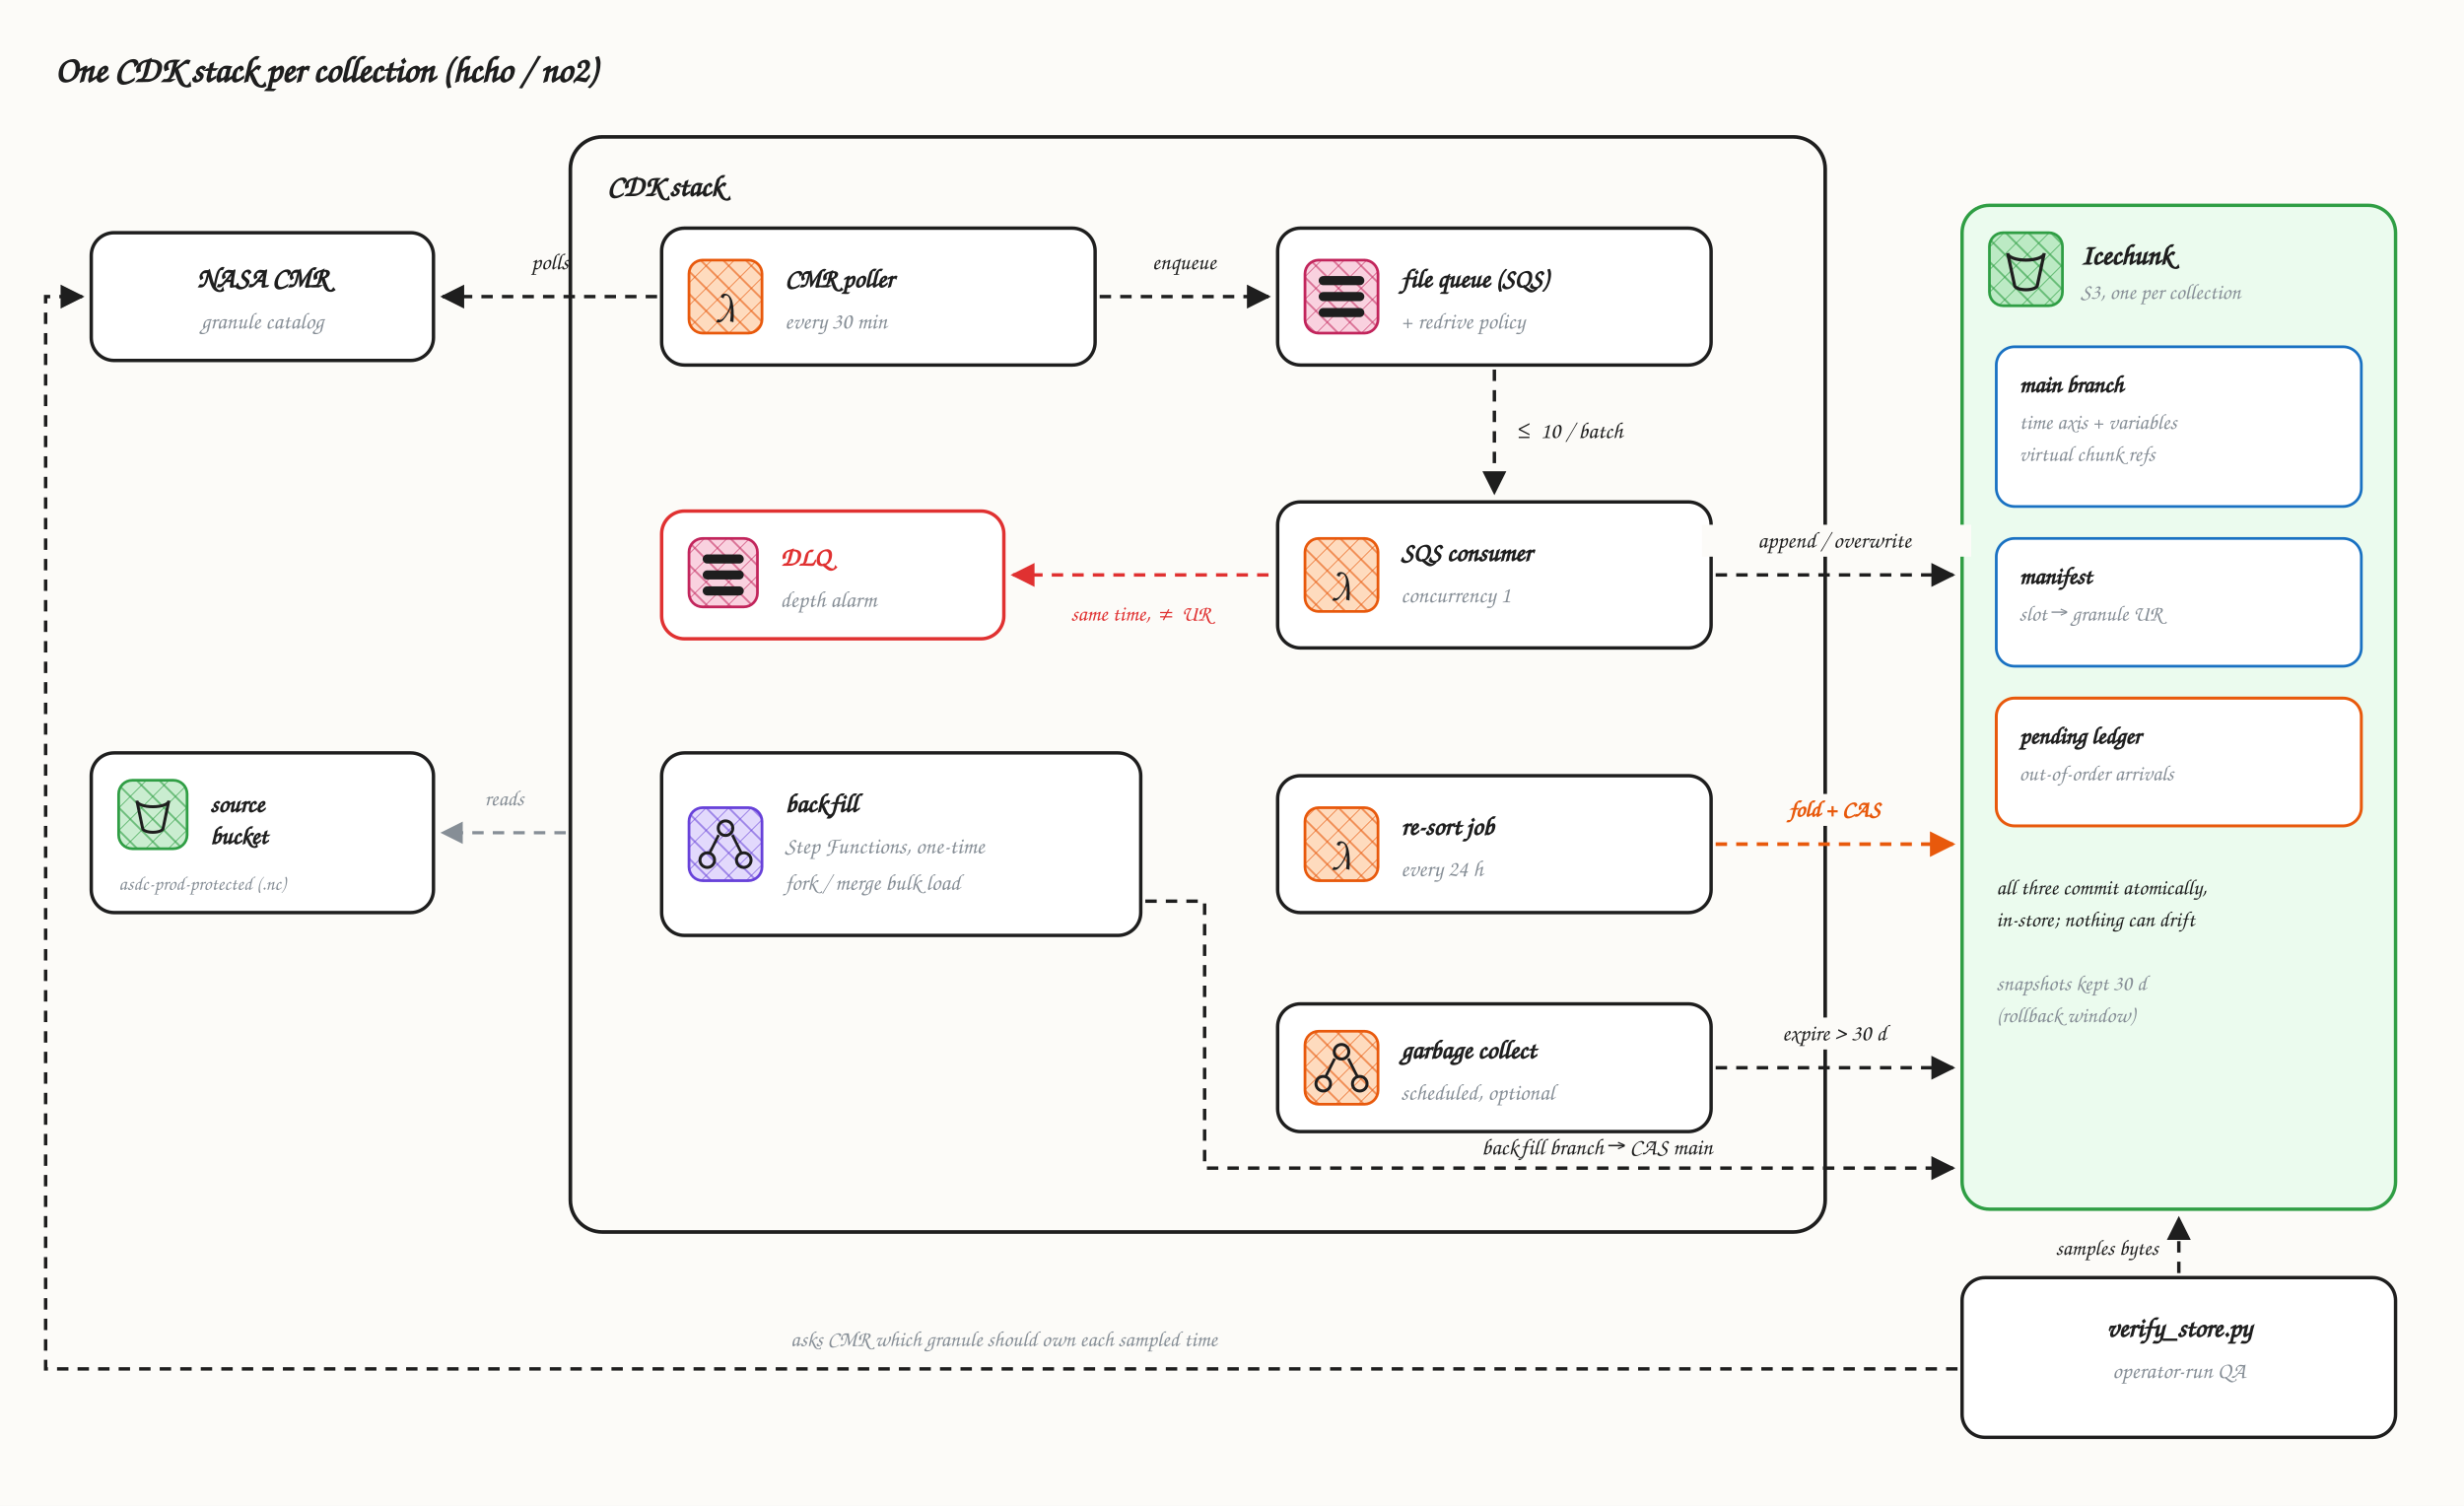
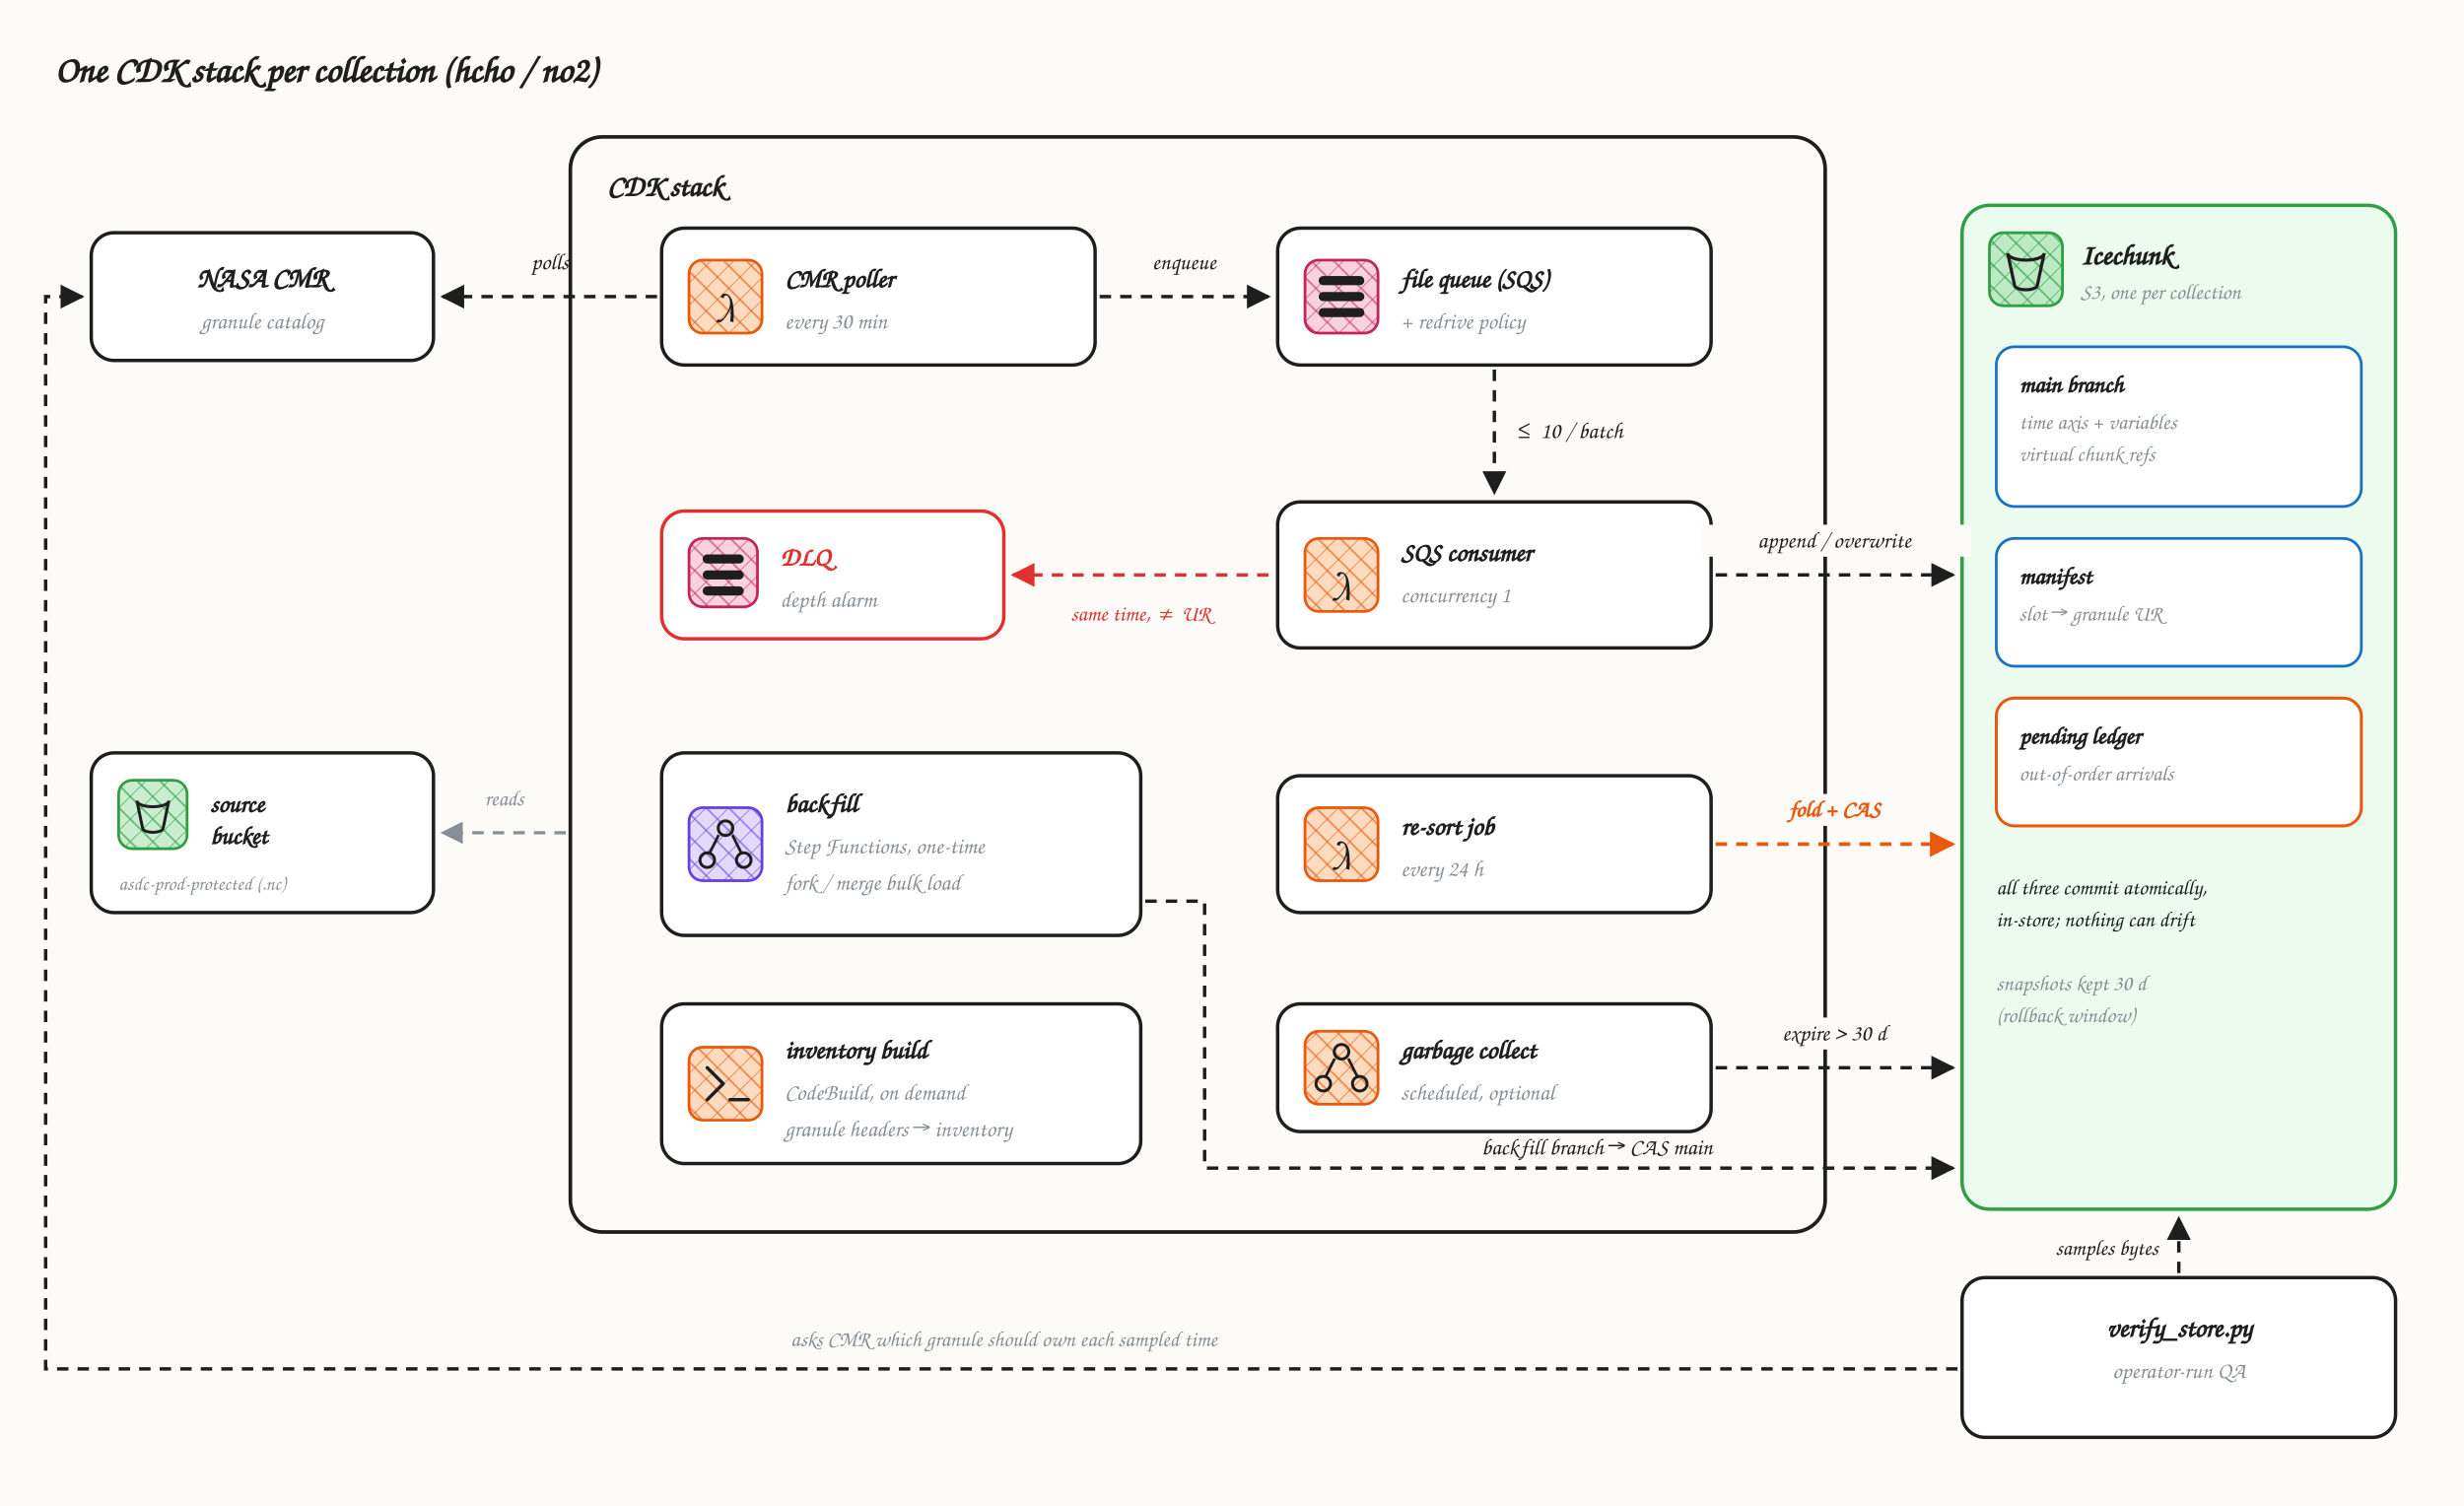
- <svg xmlns="http://www.w3.org/2000/svg" viewBox="0 0 1080 660" role="img" aria-label="Forward-processing architecture: a CMR poller feeds an SQS queue consumed by a single-concurrency Lambda that commits to the Icechunk repo; a re-sort job folds the pending ledger; backfill, garbage collection, and an independent verification script complete the stack." font-family="'Comic Shanns Mono', 'Comic Mono', 'Comic Neue', 'Comic Sans MS', cursive">
+ <svg xmlns="http://www.w3.org/2000/svg" viewBox="0 0 1080 660" role="img" aria-label="Forward-processing architecture: a CMR poller feeds an SQS queue consumed by a single-concurrency Lambda that commits to the Icechunk repo; a re-sort job folds the pending ledger; backfill, an on-demand CodeBuild inventory build, garbage collection, and an independent verification script complete the stack." font-family="'Comic Shanns Mono', 'Comic Mono', 'Comic Neue', 'Comic Sans MS', cursive">
  <defs>
    <marker id="b-ink" viewBox="0 0 10 10" refX="9" refY="5" markerWidth="7" markerHeight="7" orient="auto-start-reverse">
      <path d="M0,0 L10,5 L0,10 z" fill="#1e1e1e" />
    </marker>
    <marker id="b-sig" viewBox="0 0 10 10" refX="9" refY="5" markerWidth="7" markerHeight="7" orient="auto-start-reverse">
      <path d="M0,0 L10,5 L0,10 z" fill="#e8590c" />
    </marker>
    <marker id="b-alm" viewBox="0 0 10 10" refX="9" refY="5" markerWidth="7" markerHeight="7" orient="auto-start-reverse">
      <path d="M0,0 L10,5 L0,10 z" fill="#e03131" />
    </marker>
    <marker id="b-mut" viewBox="0 0 10 10" refX="9" refY="5" markerWidth="7" markerHeight="7" orient="auto-start-reverse">
      <path d="M0,0 L10,5 L0,10 z" fill="#868e96" />
    </marker>
    <pattern id="b-hg" patternUnits="userSpaceOnUse" width="7" height="7" patternTransform="rotate(45)">
      <rect width="7" height="7" fill="#40c057" opacity="0.28" />
      <line x1="0" y1="0" x2="0" y2="7" stroke="#2f9e44" stroke-width="0.9" opacity="0.55" />
      <line x1="0" y1="3.5" x2="7" y2="3.5" stroke="#2f9e44" stroke-width="0.9" opacity="0.55" />
    </pattern>
    <pattern id="b-ho" patternUnits="userSpaceOnUse" width="7" height="7" patternTransform="rotate(45)">
      <rect width="7" height="7" fill="#fd7e14" opacity="0.28" />
      <line x1="0" y1="0" x2="0" y2="7" stroke="#e8590c" stroke-width="0.9" opacity="0.55" />
      <line x1="0" y1="3.5" x2="7" y2="3.5" stroke="#e8590c" stroke-width="0.9" opacity="0.55" />
    </pattern>
    <pattern id="b-hp" patternUnits="userSpaceOnUse" width="7" height="7" patternTransform="rotate(45)">
      <rect width="7" height="7" fill="#e64980" opacity="0.25" />
      <line x1="0" y1="0" x2="0" y2="7" stroke="#c2255c" stroke-width="0.9" opacity="0.5" />
      <line x1="0" y1="3.5" x2="7" y2="3.5" stroke="#c2255c" stroke-width="0.9" opacity="0.5" />
    </pattern>
    <pattern id="b-hv" patternUnits="userSpaceOnUse" width="7" height="7" patternTransform="rotate(45)">
      <rect width="7" height="7" fill="#7950f2" opacity="0.22" />
      <line x1="0" y1="0" x2="0" y2="7" stroke="#6741d9" stroke-width="0.9" opacity="0.5" />
      <line x1="0" y1="3.5" x2="7" y2="3.5" stroke="#6741d9" stroke-width="0.9" opacity="0.5" />
    </pattern>
  </defs>
  <rect x="0" y="0" width="1080" height="660" fill="#FCFBF8" />
  <text x="24" y="36" font-size="16" font-weight="700" fill="#1e1e1e">One CDK stack per collection (hcho / no2)</text>
  <rect x="40" y="102" width="150" height="56" rx="10" fill="#FFFFFF" stroke="#1e1e1e" stroke-width="1.5" />
  <text x="115" y="126" font-size="12.5" font-weight="700" fill="#1e1e1e" text-anchor="middle">NASA CMR</text>
  <text x="115" y="144" font-size="10" fill="#868e96" text-anchor="middle">granule catalog</text>
  <rect x="40" y="330" width="150" height="70" rx="10" fill="#FFFFFF" stroke="#1e1e1e" stroke-width="1.5" />
  <rect x="52" y="342" width="30" height="30" rx="6" fill="url(#b-hg)" stroke="#2f9e44" stroke-width="1.2" />
  <path d="M 60,351 A 7,2.6 0 0 0 74,351 L 71.5,363 A 4.5,1.8 0 0 1 62.5,363 Z" fill="none" stroke="#1e1e1e" stroke-width="1.3" />
  <text x="92" y="356" font-size="11" font-weight="700" fill="#1e1e1e">source</text>
  <text x="92" y="370" font-size="11" font-weight="700" fill="#1e1e1e">bucket</text>
  <text x="52" y="390" font-size="8.5" fill="#868e96">asdc-prod-protected (.nc)</text>
  <rect x="250" y="60" width="550" height="480" rx="14" fill="none" stroke="#1e1e1e" stroke-width="1.6" />
  <text x="266" y="86" font-size="13" font-weight="700" fill="#1e1e1e">CDK stack</text>
  <rect x="290" y="100" width="190" height="60" rx="10" fill="#FFFFFF" stroke="#1e1e1e" stroke-width="1.5" />
  <rect x="302" y="114" width="32" height="32" rx="6" fill="url(#b-ho)" stroke="#e8590c" stroke-width="1.2" />
  <text x="318" y="141" font-size="18" fill="#1e1e1e" text-anchor="middle">λ</text>
  <text x="344" y="126" font-size="11.5" font-weight="700" fill="#1e1e1e">CMR poller</text>
  <text x="344" y="144" font-size="10" fill="#868e96">every 30 min</text>
  <rect x="560" y="100" width="190" height="60" rx="10" fill="#FFFFFF" stroke="#1e1e1e" stroke-width="1.5" />
  <rect x="572" y="114" width="32" height="32" rx="6" fill="url(#b-hp)" stroke="#c2255c" stroke-width="1.2" />
  <rect x="578" y="121" width="20" height="4" rx="2" fill="#1e1e1e" />
  <rect x="578" y="128" width="20" height="4" rx="2" fill="#1e1e1e" />
  <rect x="578" y="135" width="20" height="4" rx="2" fill="#1e1e1e" />
  <text x="614" y="126" font-size="11.5" font-weight="700" fill="#1e1e1e">file queue (SQS)</text>
  <text x="614" y="144" font-size="10" fill="#868e96">+ redrive policy</text>
  <line x1="288" y1="130" x2="194" y2="130" stroke="#1e1e1e" stroke-width="1.5" stroke-dasharray="5 4" marker-end="url(#b-ink)" />
  <text x="241" y="118" font-size="10" fill="#1e1e1e" text-anchor="middle">polls</text>
  <line x1="482" y1="130" x2="556" y2="130" stroke="#1e1e1e" stroke-width="1.5" stroke-dasharray="5 4" marker-end="url(#b-ink)" />
  <text x="519" y="118" font-size="10" fill="#1e1e1e" text-anchor="middle">enqueue</text>
  <rect x="290" y="224" width="150" height="56" rx="10" fill="#FFFFFF" stroke="#e03131" stroke-width="1.5" />
  <rect x="302" y="236" width="30" height="30" rx="6" fill="url(#b-hp)" stroke="#c2255c" stroke-width="1.2" />
  <rect x="308" y="243" width="18" height="4" rx="2" fill="#1e1e1e" />
  <rect x="308" y="250" width="18" height="4" rx="2" fill="#1e1e1e" />
  <rect x="308" y="257" width="18" height="4" rx="2" fill="#1e1e1e" />
  <text x="342" y="248" font-size="11.5" font-weight="700" fill="#e03131">DLQ</text>
  <text x="342" y="266" font-size="10" fill="#868e96">depth alarm</text>
  <rect x="560" y="220" width="190" height="64" rx="10" fill="#FFFFFF" stroke="#1e1e1e" stroke-width="1.5" />
  <rect x="572" y="236" width="32" height="32" rx="6" fill="url(#b-ho)" stroke="#e8590c" stroke-width="1.2" />
  <text x="588" y="263" font-size="18" fill="#1e1e1e" text-anchor="middle">λ</text>
  <text x="614" y="246" font-size="11.5" font-weight="700" fill="#1e1e1e">SQS consumer</text>
  <text x="614" y="264" font-size="10" fill="#868e96">concurrency 1</text>
  <path d="M 655,162 L 655,216" fill="none" stroke="#1e1e1e" stroke-width="1.5" stroke-dasharray="5 4" marker-end="url(#b-ink)" />
  <text x="663" y="192" font-size="10" fill="#1e1e1e">≤ 10 / batch</text>
  <line x1="556" y1="252" x2="444" y2="252" stroke="#e03131" stroke-width="1.5" stroke-dasharray="5 4" marker-end="url(#b-alm)" />
  <text x="500" y="272" font-size="9.5" fill="#e03131" text-anchor="middle">same time, ≠ UR</text>
  <rect x="290" y="330" width="210" height="80" rx="10" fill="#FFFFFF" stroke="#1e1e1e" stroke-width="1.5" />
  <rect x="302" y="354" width="32" height="32" rx="6" fill="url(#b-hv)" stroke="#6741d9" stroke-width="1.2" />
  <circle cx="318" cy="363" r="3.2" fill="none" stroke="#1e1e1e" stroke-width="1.3" />
  <circle cx="310" cy="377" r="3.2" fill="none" stroke="#1e1e1e" stroke-width="1.3" />
  <circle cx="326" cy="377" r="3.2" fill="none" stroke="#1e1e1e" stroke-width="1.3" />
  <line x1="315" y1="366" x2="311" y2="374" stroke="#1e1e1e" stroke-width="1.2" />
  <line x1="321" y1="366" x2="325" y2="374" stroke="#1e1e1e" stroke-width="1.2" />
  <text x="344" y="356" font-size="11.5" font-weight="700" fill="#1e1e1e">backfill</text>
  <text x="344" y="374" font-size="10" fill="#868e96">Step Functions, one-time</text>
  <text x="344" y="390" font-size="10" fill="#868e96">fork / merge bulk load</text>
  <rect x="560" y="340" width="190" height="60" rx="10" fill="#FFFFFF" stroke="#1e1e1e" stroke-width="1.5" />
  <rect x="572" y="354" width="32" height="32" rx="6" fill="url(#b-ho)" stroke="#e8590c" stroke-width="1.2" />
  <text x="588" y="381" font-size="18" fill="#1e1e1e" text-anchor="middle">λ</text>
  <text x="614" y="366" font-size="11.5" font-weight="700" fill="#1e1e1e">re-sort job</text>
  <text x="614" y="384" font-size="10" fill="#868e96">every 24 h</text>
+   <rect x="290" y="440" width="210" height="70" rx="10" fill="#FFFFFF" stroke="#1e1e1e" stroke-width="1.5" />
+   <rect x="302" y="459" width="32" height="32" rx="6" fill="url(#b-ho)" stroke="#e8590c" stroke-width="1.2" />
+   <path d="M 310,468 L 317,475 L 310,482" fill="none" stroke="#1e1e1e" stroke-width="1.5" stroke-linecap="round" stroke-linejoin="round" />
+   <line x1="320" y1="482" x2="328" y2="482" stroke="#1e1e1e" stroke-width="1.5" stroke-linecap="round" />
+   <text x="344" y="464" font-size="11.5" font-weight="700" fill="#1e1e1e">inventory build</text>
+   <text x="344" y="482" font-size="10" fill="#868e96">CodeBuild, on demand</text>
+   <text x="344" y="498" font-size="10" fill="#868e96">granule headers → inventory</text>
  <rect x="560" y="440" width="190" height="56" rx="10" fill="#FFFFFF" stroke="#1e1e1e" stroke-width="1.5" />
  <rect x="572" y="452" width="32" height="32" rx="6" fill="url(#b-ho)" stroke="#e8590c" stroke-width="1.2" />
  <circle cx="588" cy="461" r="3.2" fill="none" stroke="#1e1e1e" stroke-width="1.3" />
  <circle cx="580" cy="475" r="3.2" fill="none" stroke="#1e1e1e" stroke-width="1.3" />
  <circle cx="596" cy="475" r="3.2" fill="none" stroke="#1e1e1e" stroke-width="1.3" />
  <line x1="585" y1="464" x2="581" y2="472" stroke="#1e1e1e" stroke-width="1.2" />
  <line x1="591" y1="464" x2="595" y2="472" stroke="#1e1e1e" stroke-width="1.2" />
  <text x="614" y="464" font-size="11.5" font-weight="700" fill="#1e1e1e">garbage collect</text>
  <text x="614" y="482" font-size="10" fill="#868e96">scheduled, optional</text>
  <rect x="860" y="90" width="190" height="440" rx="12" fill="#ebfbee" stroke="#2f9e44" stroke-width="1.5" />
  <rect x="872" y="102" width="32" height="32" rx="6" fill="url(#b-hg)" stroke="#2f9e44" stroke-width="1.2" />
  <path d="M 880,111 A 8,3 0 0 0 896,111 L 893,125 A 5,2 0 0 1 883,125 Z" fill="none" stroke="#1e1e1e" stroke-width="1.4" />
  <text x="912" y="116" font-size="12.5" font-weight="700" fill="#1e1e1e">Icechunk</text>
  <text x="912" y="131" font-size="9.5" fill="#868e96">S3, one per collection</text>
  <rect x="875" y="152" width="160" height="70" rx="8" fill="#FFFFFF" stroke="#1971c2" stroke-width="1.2" />
  <text x="885" y="172" font-size="10.5" font-weight="700" fill="#1e1e1e">main branch</text>
  <text x="885" y="188" font-size="9.5" fill="#868e96">time axis + variables</text>
  <text x="885" y="202" font-size="9.5" fill="#868e96">virtual chunk refs</text>
  <rect x="875" y="236" width="160" height="56" rx="8" fill="#FFFFFF" stroke="#1971c2" stroke-width="1.2" />
  <text x="885" y="256" font-size="10.5" font-weight="700" fill="#1e1e1e">manifest</text>
  <text x="885" y="272" font-size="9.5" fill="#868e96">slot → granule UR</text>
  <rect x="875" y="306" width="160" height="56" rx="8" fill="#FFFFFF" stroke="#e8590c" stroke-width="1.3" />
  <text x="885" y="326" font-size="10.5" font-weight="700" fill="#1e1e1e">pending ledger</text>
  <text x="885" y="342" font-size="9.5" fill="#868e96">out-of-order arrivals</text>
  <text x="875" y="392" font-size="9.5" fill="#1e1e1e">all three commit atomically,</text>
  <text x="875" y="406" font-size="9.5" fill="#1e1e1e">in-store; nothing can drift</text>
  <text x="875" y="434" font-size="9.5" fill="#868e96">snapshots kept 30 d</text>
  <text x="875" y="448" font-size="9.5" fill="#868e96">(rollback window)</text>
  <line x1="752" y1="252" x2="856" y2="252" stroke="#1e1e1e" stroke-width="1.5" stroke-dasharray="5 4" marker-end="url(#b-ink)" />
  <rect x="746" y="230" width="118" height="14" fill="#FCFBF8" />
  <text x="804" y="240" font-size="10" fill="#1e1e1e" text-anchor="middle">append / overwrite</text>
  <line x1="752" y1="370" x2="856" y2="370" stroke="#e8590c" stroke-width="1.6" stroke-dasharray="5 4" marker-end="url(#b-sig)" />
  <rect x="768" y="348" width="72" height="14" fill="#FCFBF8" />
  <text x="804" y="358" font-size="10" font-weight="700" fill="#e8590c" text-anchor="middle">fold + CAS</text>
  <line x1="752" y1="468" x2="856" y2="468" stroke="#1e1e1e" stroke-width="1.5" stroke-dasharray="5 4" marker-end="url(#b-ink)" />
  <rect x="760" y="446" width="88" height="14" fill="#FCFBF8" />
  <text x="804" y="456" font-size="10" fill="#1e1e1e" text-anchor="middle">expire &gt; 30 d</text>
  <path d="M 502,395 L 528,395 L 528,512 L 856,512" fill="none" stroke="#1e1e1e" stroke-width="1.5" stroke-dasharray="5 4" marker-end="url(#b-ink)" />
  <text x="700" y="506" font-size="10" fill="#1e1e1e" text-anchor="middle">backfill branch → CAS main</text>
  <line x1="248" y1="365" x2="194" y2="365" stroke="#868e96" stroke-width="1.4" stroke-dasharray="5 4" marker-end="url(#b-mut)" />
  <text x="221" y="353" font-size="9.5" fill="#868e96" text-anchor="middle">reads</text>
  <rect x="860" y="560" width="190" height="70" rx="10" fill="#FFFFFF" stroke="#1e1e1e" stroke-width="1.5" />
  <text x="955" y="586" font-size="12" font-weight="700" fill="#1e1e1e" text-anchor="middle">verify_store.py</text>
  <text x="955" y="604" font-size="10" fill="#868e96" text-anchor="middle">operator-run QA</text>
  <line x1="955" y1="558" x2="955" y2="534" stroke="#1e1e1e" stroke-width="1.5" stroke-dasharray="5 4" marker-end="url(#b-ink)" />
  <text x="946" y="550" font-size="9.5" fill="#1e1e1e" text-anchor="end">samples bytes</text>
  <path d="M 858,600 L 20,600 L 20,130 L 36,130" fill="none" stroke="#1e1e1e" stroke-width="1.5" stroke-dasharray="5 4" marker-end="url(#b-ink)" />
  <text x="440" y="590" font-size="9.5" fill="#868e96" text-anchor="middle">asks CMR which granule should own each sampled time</text>
</svg>
